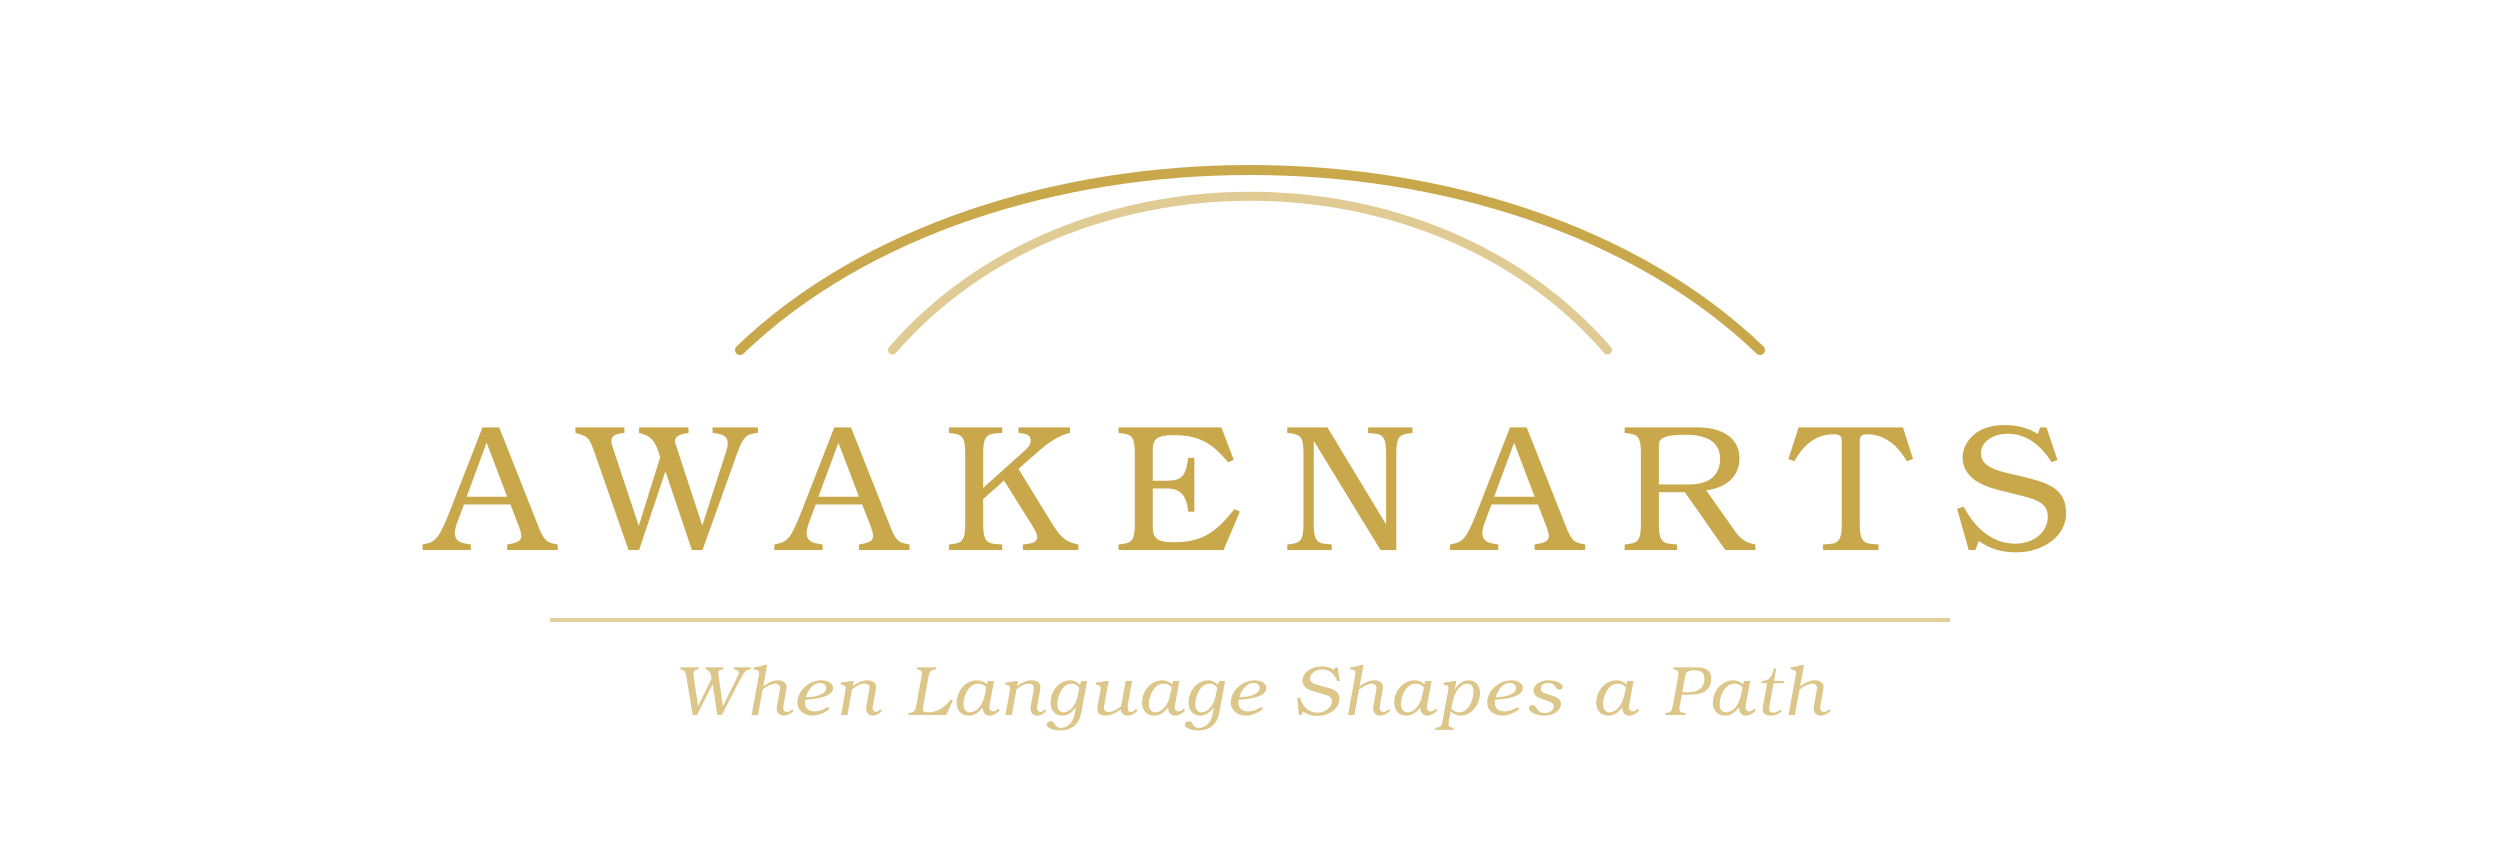
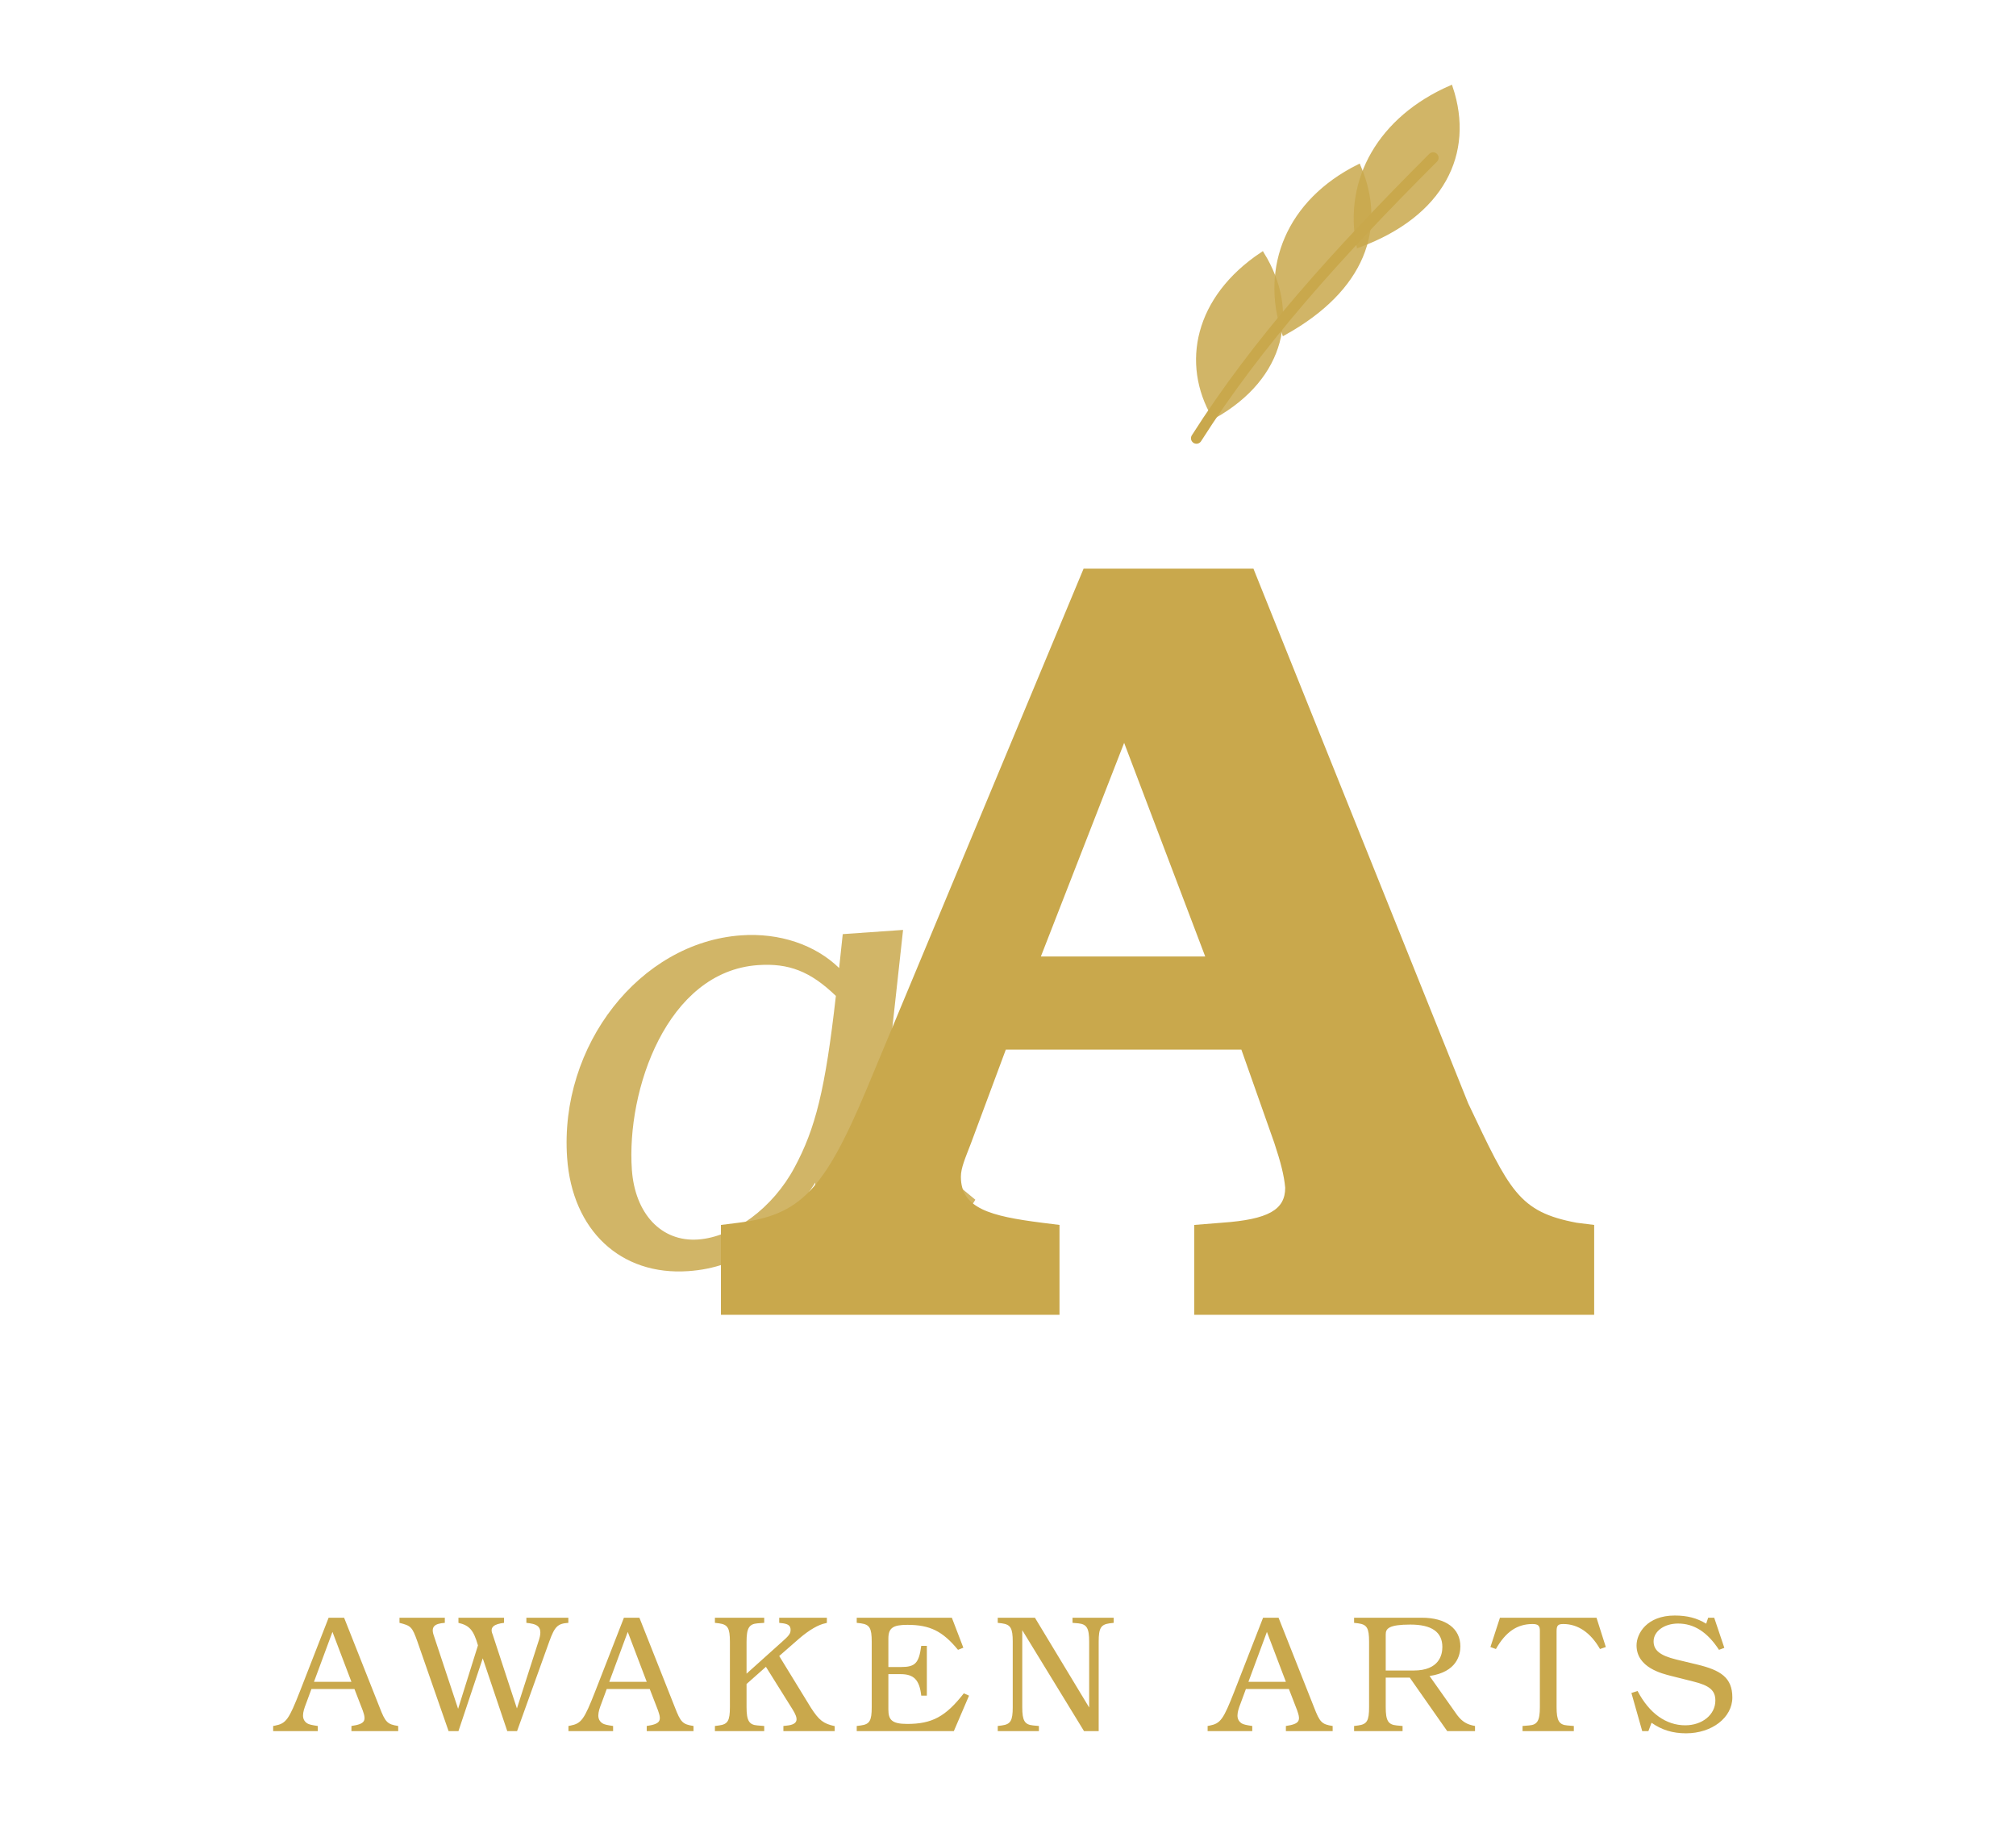
- <svg xmlns="http://www.w3.org/2000/svg" viewBox="0 0 500 170">
-   <path d="M148,70 C198,22 302,22 352,70" stroke="#C9A84C" stroke-width="2" fill="none" stroke-linecap="round" />
-   <path d="M178.5,70 C214,29 286,29 321.5,70" stroke="rgba(201,168,76,0.60)" stroke-width="1.8" fill="none" stroke-linecap="round" />
-   <text x="250" y="110" text-anchor="middle" font-family="'Cormorant Garamond','TeX Gyre Bonum',Georgia,serif" font-weight="400" font-size="36" letter-spacing="8" fill="#C9A84C">AWAKENARTS</text>
-   <line x1="110" y1="124" x2="390" y2="124" stroke="rgba(201,168,76,0.55)" stroke-width="0.8" />
-   <text x="250" y="143" text-anchor="middle" font-family="'Cormorant Garamond','TeX Gyre Bonum',Georgia,serif" font-style="italic" font-weight="300" font-size="14" letter-spacing="0.8" fill="rgba(201,168,76,0.65)">When Language Shapes a Path</text>
+ <svg xmlns="http://www.w3.org/2000/svg" viewBox="0 0 460 420">
+   <g id="mark">
+     <text x="167" y="288" text-anchor="middle" font-family="'Cormorant Garamond','TeX Gyre Bonum',Georgia,serif" font-style="italic" font-weight="400" font-size="150" fill="#C9A84C" opacity="0.85" transform="rotate(-4 167 288)">a</text>
+     <text x="263" y="300" text-anchor="middle" font-family="'Cormorant Garamond','TeX Gyre Bonum',Georgia,serif" font-weight="700" font-size="250" fill="#C9A84C">A</text>
+     <g>
+       <path d="M273,100 C287,78 305,58 327,36" stroke="#C9A84C" stroke-width="2.5" fill="none" stroke-linecap="round" />
+       <path d="M277,95 C270,83 273,68 288,58 C296,71 293,86 277,95 Z" fill="#C9A84C" stroke="#C9A84C" stroke-width="1" opacity="0.85" />
+       <path d="M293,76 C288,61 294,46 310,38 C316,52 311,66 293,76 Z" fill="#C9A84C" stroke="#C9A84C" stroke-width="1" opacity="0.85" />
+       <path d="M310,56 C307,41 315,27 331,20 C336,35 329,49 310,56 Z" fill="#C9A84C" stroke="#C9A84C" stroke-width="1" opacity="0.85" />
+     </g>
+   </g>
+   <text x="230" y="395" text-anchor="middle" font-family="'Cormorant Garamond','TeX Gyre Bonum',Georgia,serif" font-weight="500" font-size="38" letter-spacing="5" fill="#C9A84C">AWAKEN ARTS</text>
</svg>
